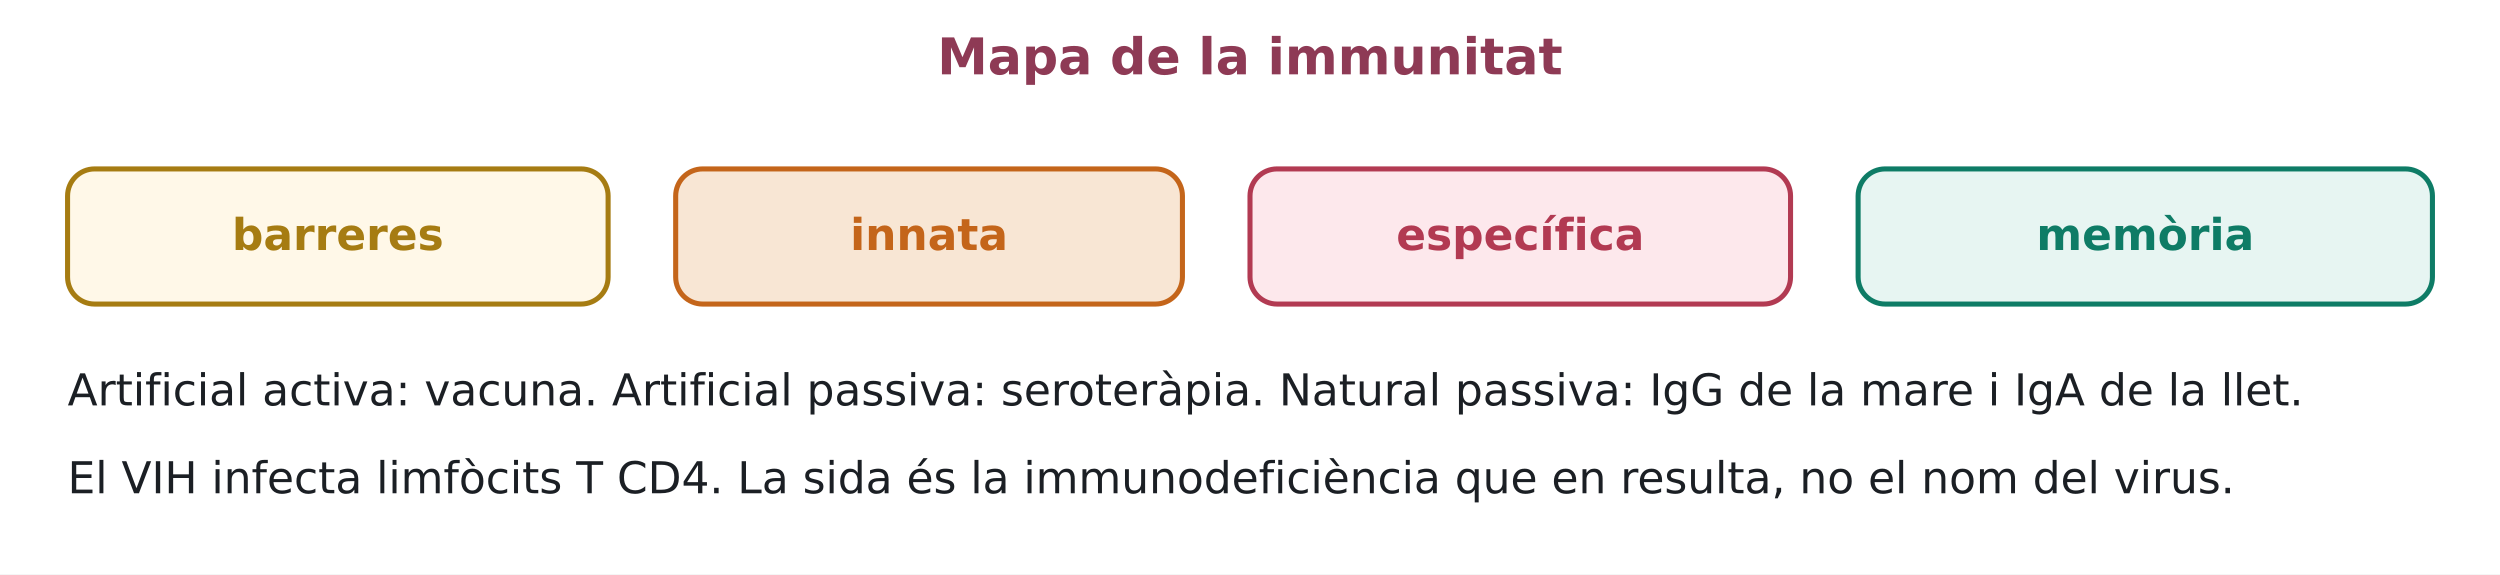
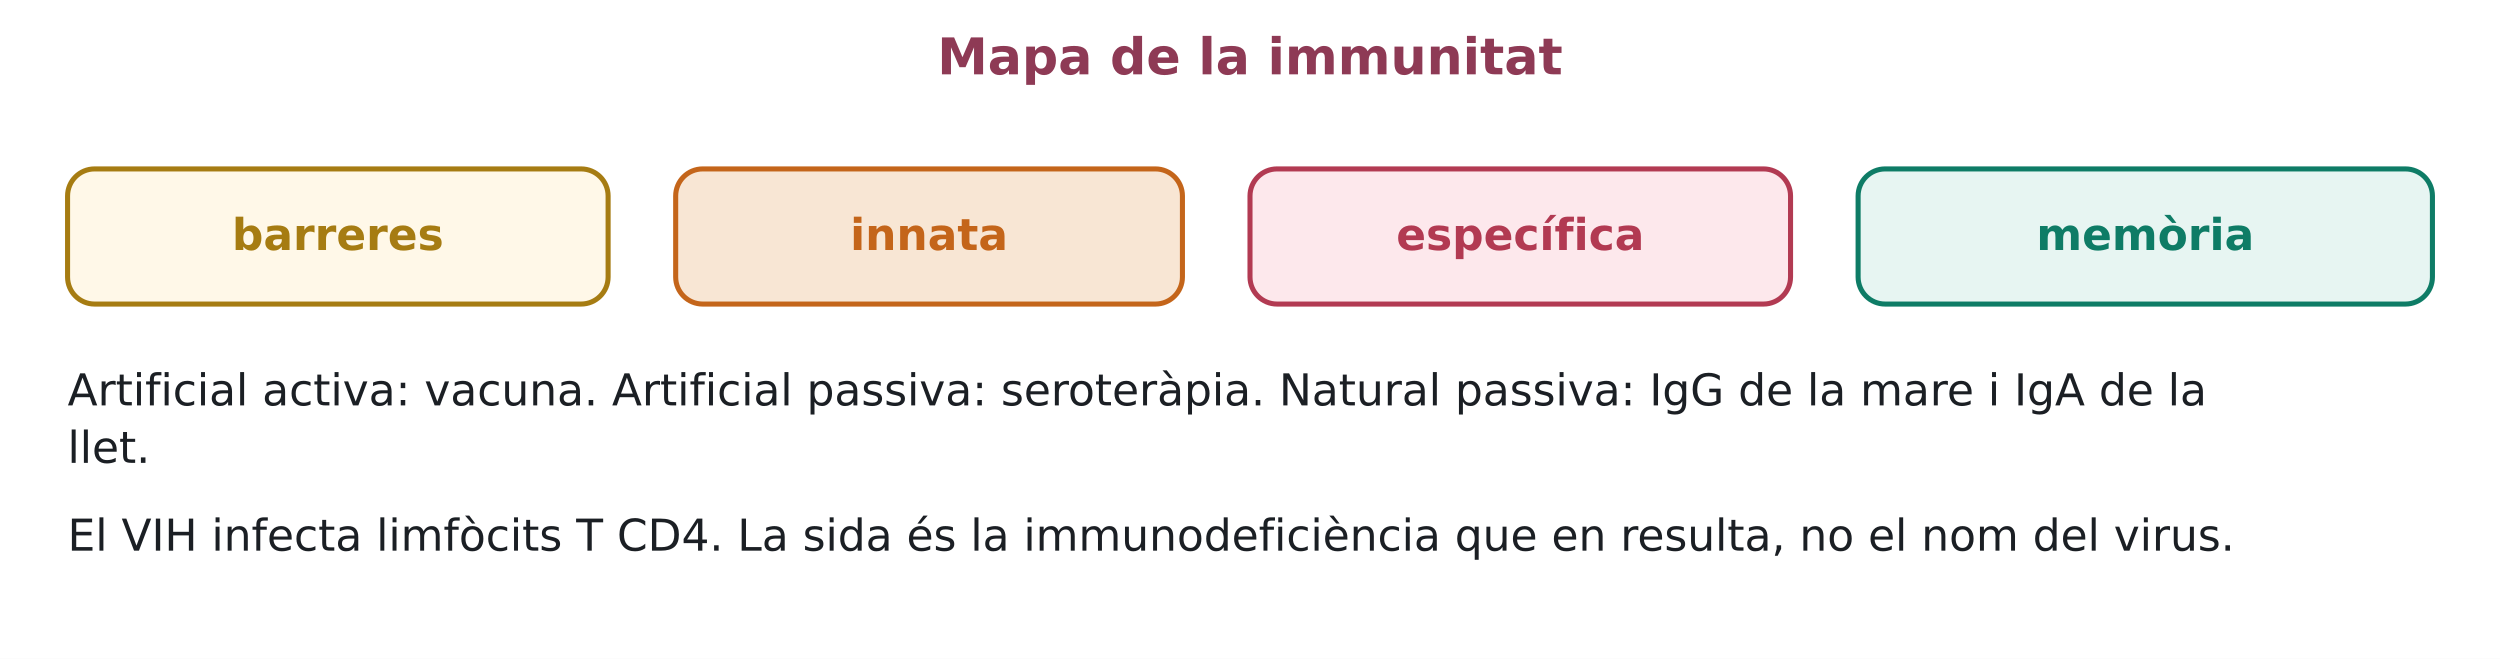
- <svg xmlns="http://www.w3.org/2000/svg" viewBox="0 0 740 170" font-family="DejaVu Sans, Liberation Sans, Arial, sans-serif">
-   <rect width="740" height="170" fill="#fff" />
+ <svg xmlns="http://www.w3.org/2000/svg" viewBox="0 0 740 195" font-family="DejaVu Sans, Liberation Sans, Arial, sans-serif">
+   <rect width="740" height="195" fill="#fff" />
  <defs>
    <marker id="ah" markerWidth="8" markerHeight="8" refX="7" refY="3" orient="auto">
      <path d="M0,0 L8,3 L0,6 Z" fill="#1b1f24" />
    </marker>
    <marker id="ahg" markerWidth="8" markerHeight="8" refX="7" refY="3" orient="auto">
      <path d="M0,0 L8,3 L0,6 Z" fill="#0E7C66" />
    </marker>
    <marker id="ahr" markerWidth="8" markerHeight="8" refX="7" refY="3" orient="auto">
      <path d="M0,0 L8,3 L0,6 Z" fill="#B23A52" />
    </marker>
    <marker id="ahb" markerWidth="8" markerHeight="8" refX="7" refY="3" orient="auto">
      <path d="M0,0 L8,3 L0,6 Z" fill="#1F6AA5" />
    </marker>
  </defs>
  <text x="370" y="22" font-size="15" text-anchor="middle" fill="#8E3A55" font-weight="700" font-style="normal">Mapa de la immunitat</text>
  <rect x="20" y="50" width="160" height="40" rx="8" fill="#fff8e8" stroke="#A67C12" stroke-width="1.5" />
  <text x="100.0" y="74.0" font-size="13" text-anchor="middle" fill="#A67C12" font-weight="700" font-style="normal">barreres</text>
  <rect x="200" y="50" width="150" height="40" rx="8" fill="#f8e6d4" stroke="#C4651A" stroke-width="1.5" />
  <text x="275.0" y="74.0" font-size="13" text-anchor="middle" fill="#C4651A" font-weight="700" font-style="normal">innata</text>
  <rect x="370" y="50" width="160" height="40" rx="8" fill="#fde8ec" stroke="#B23A52" stroke-width="1.5" />
  <text x="450.0" y="74.0" font-size="13" text-anchor="middle" fill="#B23A52" font-weight="700" font-style="normal">específica</text>
  <rect x="550" y="50" width="170" height="40" rx="8" fill="#e7f5f2" stroke="#0E7C66" stroke-width="1.5" />
  <text x="635.0" y="74.0" font-size="13" text-anchor="middle" fill="#0E7C66" font-weight="700" font-style="normal">memòria</text>
-   <text x="20" y="120" font-size="13" text-anchor="start" fill="#1b1f24" font-weight="400" font-style="normal">Artificial activa: vacuna. Artificial passiva: seroteràpia. Natural passiva: IgG de la mare i IgA de la llet.</text>
-   <text x="20" y="146" font-size="13" text-anchor="start" fill="#1b1f24" font-weight="400" font-style="normal">El VIH infecta limfòcits T CD4. La sida és la immunodeficiència que en resulta, no el nom del virus.</text>
+   <text x="20" y="120.0" font-size="13" text-anchor="start" fill="#1b1f24" font-weight="400" font-style="normal">Artificial activa: vacuna. Artificial passiva: seroteràpia. Natural passiva: IgG de la mare i IgA de la</text>
+   <text x="20" y="137.0" font-size="13" text-anchor="start" fill="#1b1f24" font-weight="400" font-style="normal">llet.</text>
+   <text x="20" y="163.0" font-size="13" text-anchor="start" fill="#1b1f24" font-weight="400" font-style="normal">El VIH infecta limfòcits T CD4. La sida és la immunodeficiència que en resulta, no el nom del virus.</text>
</svg>
